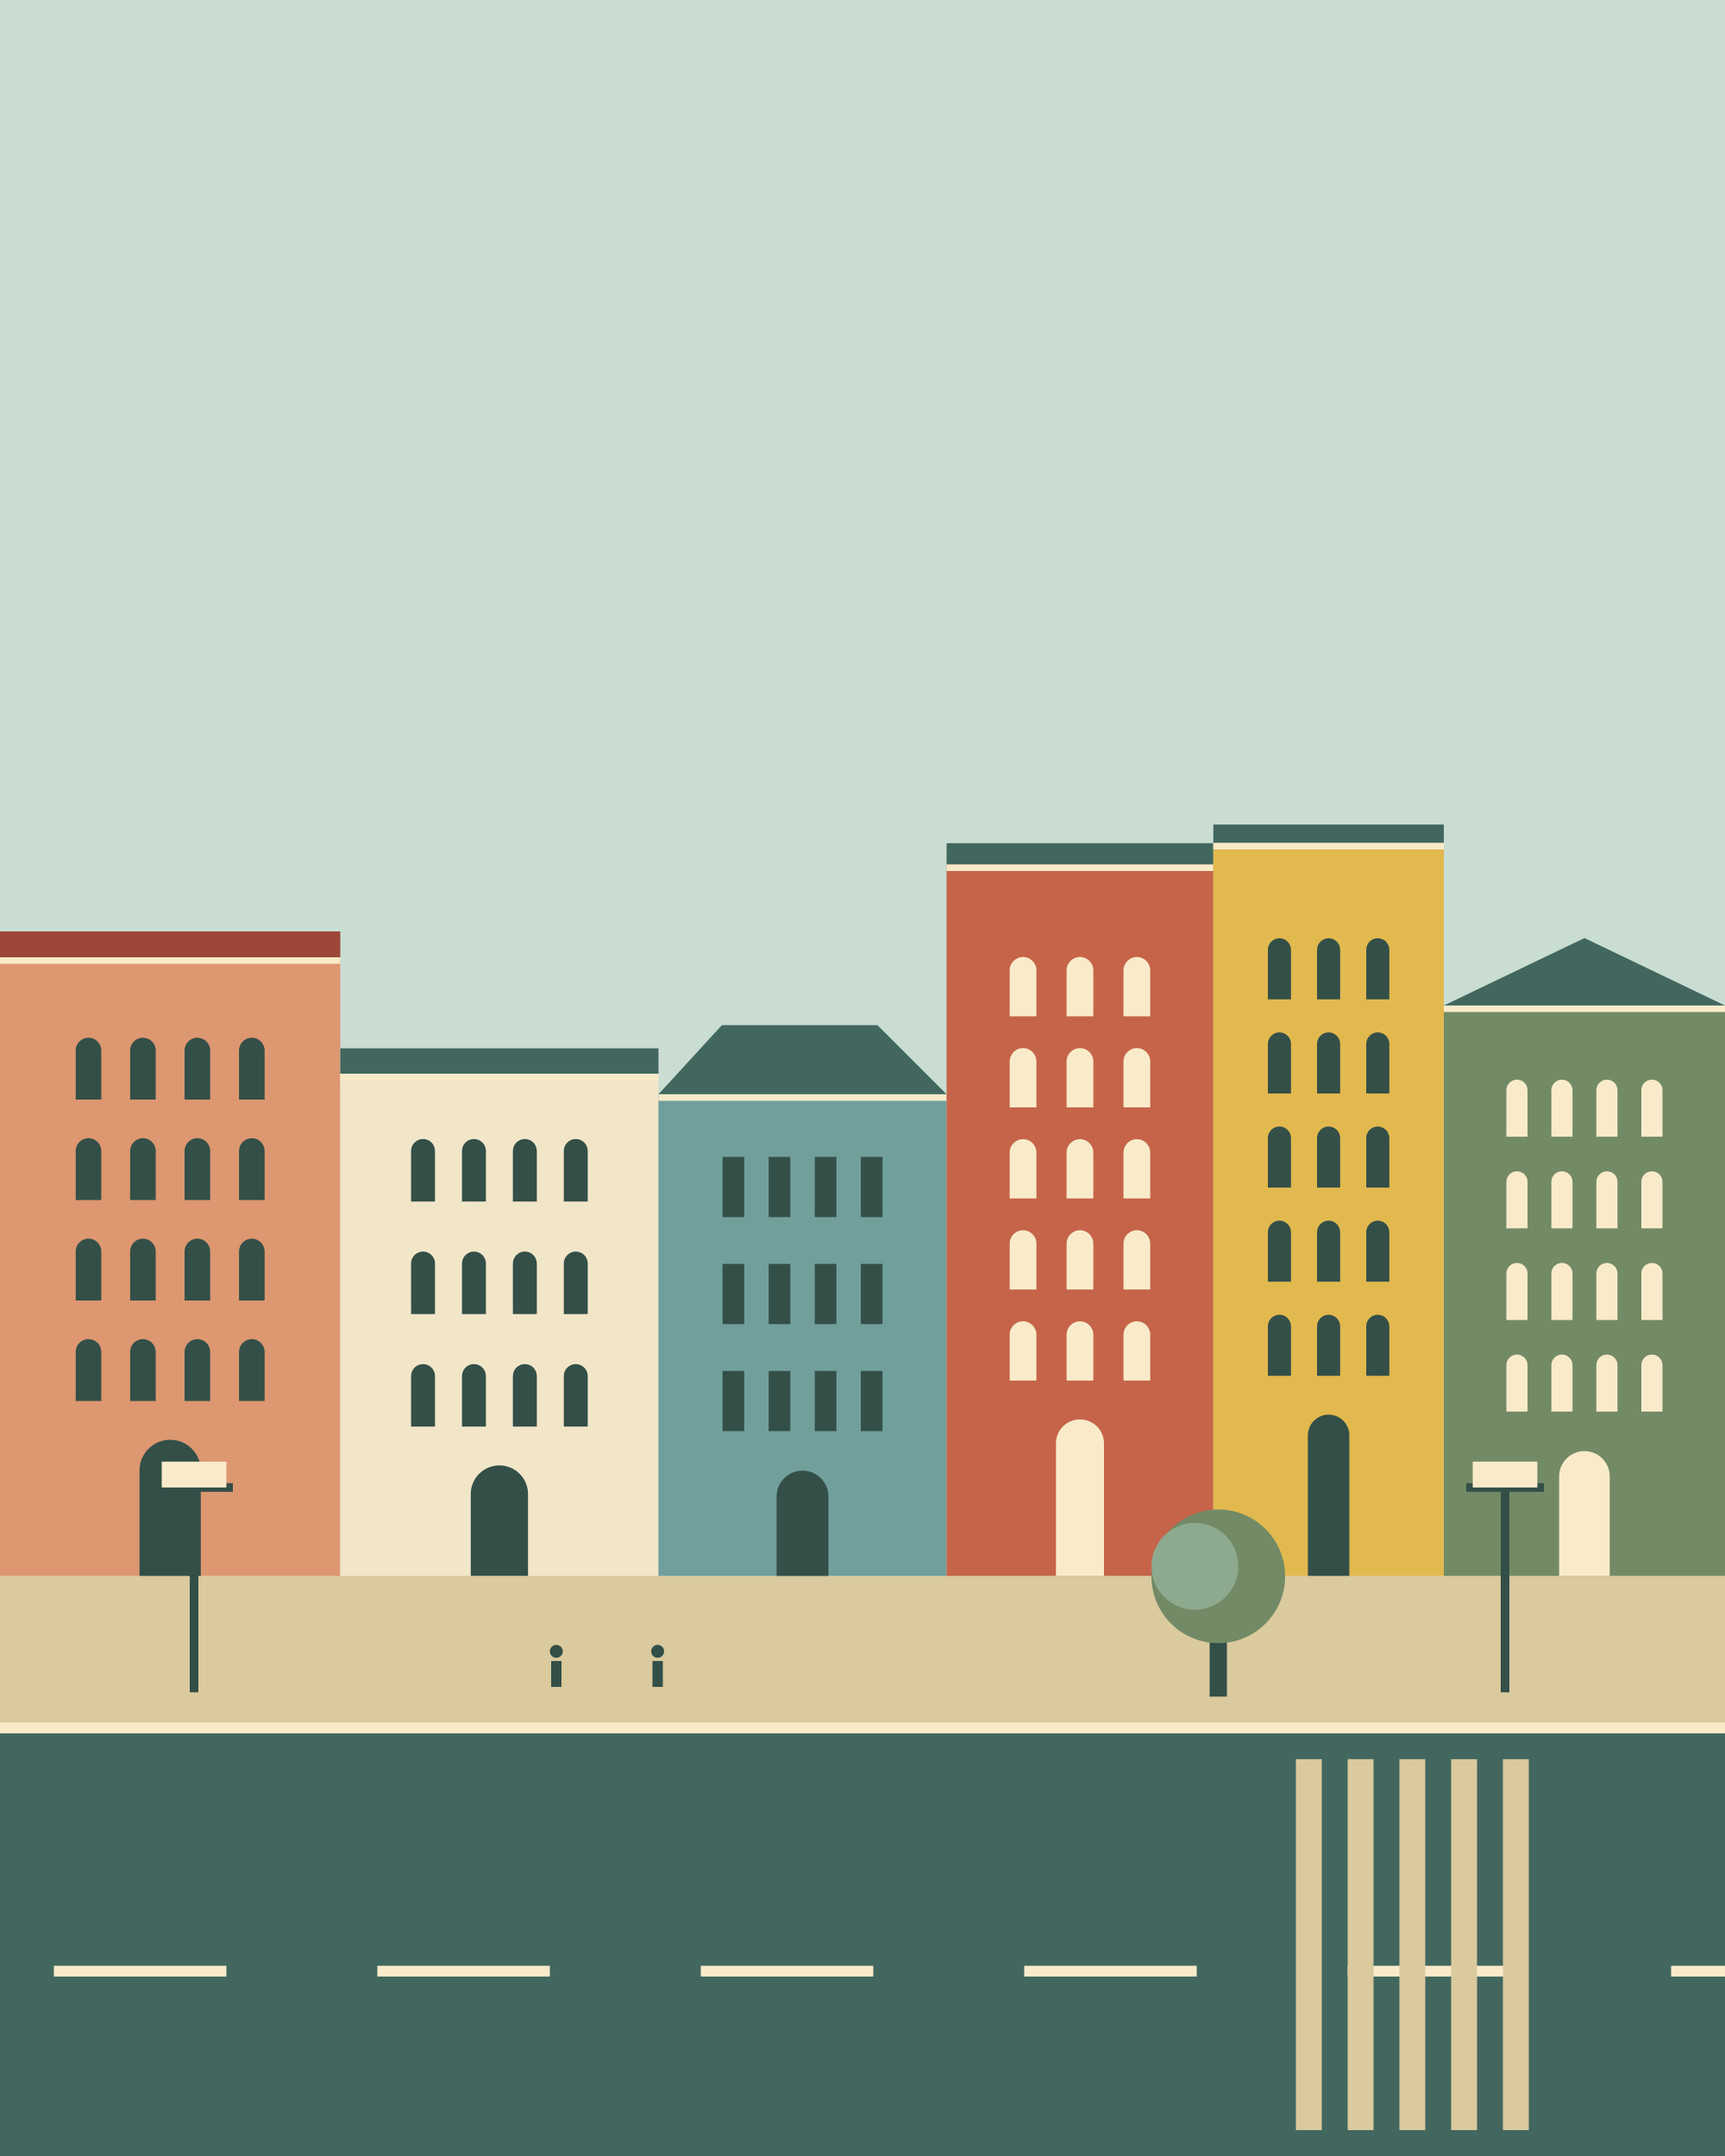
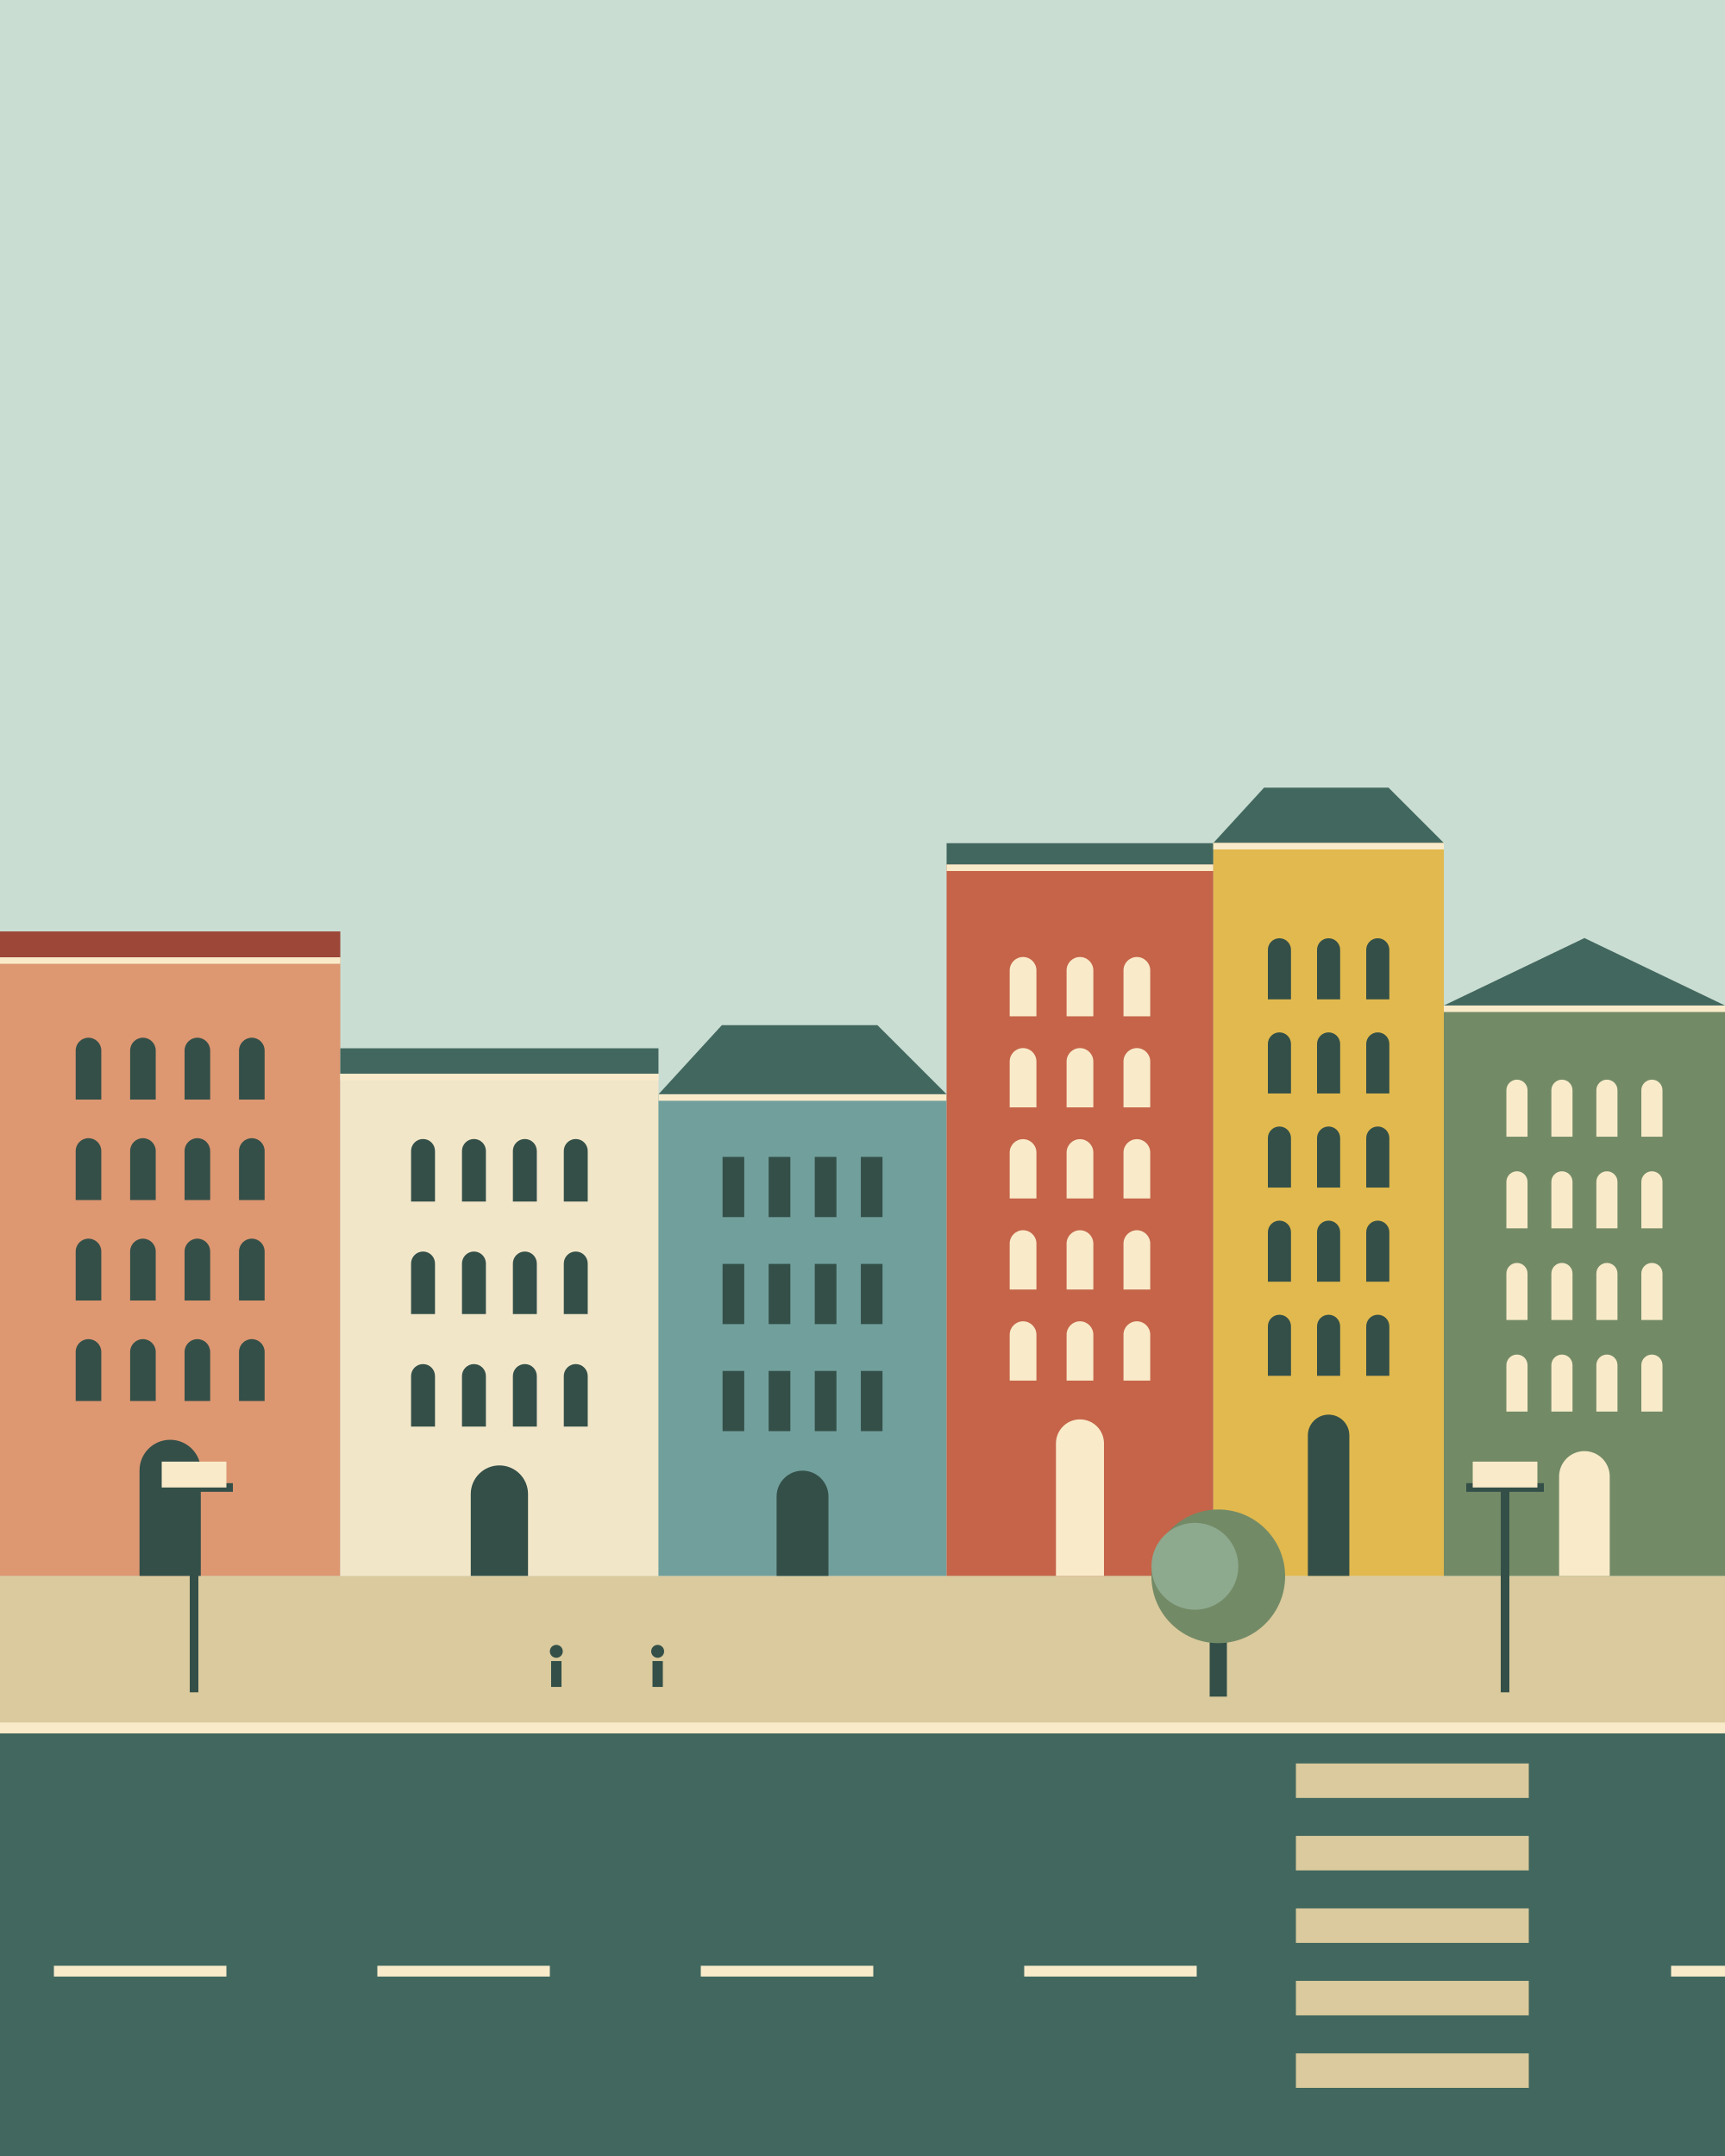
<svg xmlns="http://www.w3.org/2000/svg" width="800" height="1000" viewBox="0 0 800 1000" role="img" aria-label="道路沿い・palette-comparison">
  <rect x="0" y="0" width="800" height="1000" fill="#c9ddd2" />
  <rect x="0" y="730.93" width="800" height="73" fill="#daca9d" />
  <rect x="0" y="803.93" width="800" height="196.07" fill="#42675e" />
  <g data-building="b0-0">
    <rect x="0" y="444.02" width="157.82" height="286.91" fill="#dd9771" />
    <rect x="0" y="432.02" width="157.82" height="12" fill="#9c4738" />
    <rect x="0" y="444.02" width="157.82" height="3" fill="#f9ebca" />
    <path d="M35.1 510.01V487.25a5.93 5.93 0 0 1 11.87 0V510.01Z" fill="#334f48" />
    <path d="M60.35 510.01V487.25a5.93 5.93 0 0 1 11.87 0V510.01Z" fill="#334f48" />
    <path d="M85.6 510.01V487.25a5.93 5.93 0 0 1 11.87 0V510.01Z" fill="#334f48" />
    <path d="M110.85 510.01V487.25a5.93 5.93 0 0 1 11.87 0V510.01Z" fill="#334f48" />
    <path d="M35.1 556.61V533.85a5.93 5.93 0 0 1 11.87 0V556.61Z" fill="#334f48" />
    <path d="M60.35 556.61V533.85a5.93 5.93 0 0 1 11.87 0V556.61Z" fill="#334f48" />
    <path d="M85.6 556.61V533.85a5.93 5.93 0 0 1 11.87 0V556.61Z" fill="#334f48" />
    <path d="M110.85 556.61V533.85a5.93 5.93 0 0 1 11.87 0V556.61Z" fill="#334f48" />
    <path d="M35.1 603.21V580.45a5.93 5.93 0 0 1 11.87 0V603.21Z" fill="#334f48" />
    <path d="M60.35 603.21V580.45a5.93 5.93 0 0 1 11.87 0V603.21Z" fill="#334f48" />
    <path d="M85.6 603.21V580.45a5.93 5.93 0 0 1 11.87 0V603.21Z" fill="#334f48" />
    <path d="M110.85 603.21V580.45a5.93 5.93 0 0 1 11.87 0V603.21Z" fill="#334f48" />
    <path d="M35.1 649.81V627.05a5.93 5.93 0 0 1 11.87 0V649.81Z" fill="#334f48" />
    <path d="M60.35 649.81V627.05a5.93 5.93 0 0 1 11.87 0V649.81Z" fill="#334f48" />
    <path d="M85.6 649.81V627.05a5.93 5.93 0 0 1 11.87 0V649.81Z" fill="#334f48" />
    <path d="M110.85 649.81V627.05a5.93 5.93 0 0 1 11.87 0V649.81Z" fill="#334f48" />
    <path d="M64.71 730.93V682.01a14.2 14.2 0 0 1 28.41 0V730.93Z" fill="#334f48" />
  </g>
  <g data-building="b0-1">
    <rect x="157.82" y="498.02" width="147.56" height="232.91" fill="#f2e6c9" />
    <rect x="157.82" y="486.22" width="147.56" height="11.8" fill="#42675e" />
    <rect x="157.82" y="498.02" width="147.56" height="3" fill="#f9ebca" />
    <path d="M190.64 557.3V533.85a5.55 5.55 0 0 1 11.1 0V557.3Z" fill="#334f48" />
    <path d="M214.25 557.3V533.85a5.55 5.55 0 0 1 11.1 0V557.3Z" fill="#334f48" />
    <path d="M237.86 557.3V533.85a5.55 5.55 0 0 1 11.1 0V557.3Z" fill="#334f48" />
    <path d="M261.47 557.3V533.85a5.55 5.55 0 0 1 11.1 0V557.3Z" fill="#334f48" />
    <path d="M190.64 609.49V586.04a5.55 5.55 0 0 1 11.1 0V609.49Z" fill="#334f48" />
    <path d="M214.25 609.49V586.04a5.55 5.55 0 0 1 11.1 0V609.49Z" fill="#334f48" />
    <path d="M237.86 609.49V586.04a5.55 5.55 0 0 1 11.1 0V609.49Z" fill="#334f48" />
    <path d="M261.47 609.49V586.04a5.55 5.55 0 0 1 11.1 0V609.49Z" fill="#334f48" />
    <path d="M190.64 661.69V638.24a5.55 5.55 0 0 1 11.1 0V661.69Z" fill="#334f48" />
    <path d="M214.25 661.69V638.24a5.55 5.55 0 0 1 11.1 0V661.69Z" fill="#334f48" />
    <path d="M237.86 661.69V638.24a5.55 5.55 0 0 1 11.1 0V661.69Z" fill="#334f48" />
    <path d="M261.47 661.69V638.24a5.55 5.55 0 0 1 11.1 0V661.69Z" fill="#334f48" />
    <path d="M218.32 730.93V692.97a13.28 13.28 0 0 1 26.56 0V730.93Z" fill="#334f48" />
  </g>
  <g data-building="b0-2">
    <rect x="305.38" y="507.56" width="133.62" height="223.37" fill="#719f9c" />
    <polygon points="305.38,507.56 334.78,475.49 406.93,475.49 439,507.56" fill="#42675e" />
    <rect x="305.38" y="507.56" width="133.62" height="3" fill="#f9ebca" />
    <rect x="335.1" y="536.6" width="10.05" height="27.92" fill="#334f48" />
    <rect x="356.48" y="536.6" width="10.05" height="27.92" fill="#334f48" />
    <rect x="377.86" y="536.6" width="10.05" height="27.92" fill="#334f48" />
    <rect x="399.23" y="536.6" width="10.05" height="27.92" fill="#334f48" />
    <rect x="335.1" y="586.23" width="10.05" height="27.92" fill="#334f48" />
    <rect x="356.48" y="586.23" width="10.05" height="27.92" fill="#334f48" />
    <rect x="377.86" y="586.23" width="10.05" height="27.92" fill="#334f48" />
    <rect x="399.23" y="586.23" width="10.05" height="27.92" fill="#334f48" />
    <rect x="335.1" y="635.87" width="10.05" height="27.92" fill="#334f48" />
    <rect x="356.48" y="635.87" width="10.05" height="27.92" fill="#334f48" />
    <rect x="377.86" y="635.87" width="10.05" height="27.92" fill="#334f48" />
    <rect x="399.23" y="635.87" width="10.05" height="27.92" fill="#334f48" />
    <path d="M360.16 730.93V693.81a12.03 12.03 0 0 1 24.05 0V730.93Z" fill="#334f48" />
  </g>
  <g data-building="b0-3">
    <rect x="439" y="400.99" width="123.71" height="329.94" fill="#c56449" />
    <rect x="439" y="391.09" width="123.71" height="9.9" fill="#42675e" />
    <rect x="439" y="400.99" width="123.71" height="3" fill="#f9ebca" />
    <path d="M468.26 471.38V450.08a6.2 6.2 0 0 1 12.4 0V471.38Z" fill="#f9ebca" />
    <path d="M494.65 471.38V450.08a6.2 6.2 0 0 1 12.4 0V471.38Z" fill="#f9ebca" />
    <path d="M521.04 471.38V450.08a6.2 6.2 0 0 1 12.4 0V471.38Z" fill="#f9ebca" />
    <path d="M468.26 513.62V492.33a6.2 6.2 0 0 1 12.4 0V513.62Z" fill="#f9ebca" />
    <path d="M494.65 513.62V492.33a6.2 6.2 0 0 1 12.4 0V513.62Z" fill="#f9ebca" />
    <path d="M521.04 513.62V492.33a6.2 6.2 0 0 1 12.4 0V513.62Z" fill="#f9ebca" />
    <path d="M468.26 555.86V534.57a6.2 6.2 0 0 1 12.4 0V555.86Z" fill="#f9ebca" />
    <path d="M494.65 555.86V534.57a6.2 6.2 0 0 1 12.4 0V555.86Z" fill="#f9ebca" />
    <path d="M521.04 555.86V534.57a6.2 6.2 0 0 1 12.4 0V555.86Z" fill="#f9ebca" />
    <path d="M468.26 598.1V576.81a6.2 6.2 0 0 1 12.4 0V598.1Z" fill="#f9ebca" />
    <path d="M494.65 598.1V576.81a6.2 6.2 0 0 1 12.4 0V598.1Z" fill="#f9ebca" />
    <path d="M521.04 598.1V576.81a6.2 6.2 0 0 1 12.4 0V598.1Z" fill="#f9ebca" />
    <path d="M468.26 640.34V619.05a6.2 6.2 0 0 1 12.4 0V640.34Z" fill="#f9ebca" />
    <path d="M494.65 640.34V619.05a6.2 6.2 0 0 1 12.4 0V640.34Z" fill="#f9ebca" />
    <path d="M521.04 640.34V619.05a6.2 6.2 0 0 1 12.4 0V640.34Z" fill="#f9ebca" />
    <path d="M489.72 730.93V669.48a11.13 11.13 0 0 1 22.27 0V730.93Z" fill="#f9ebca" />
  </g>
  <g data-building="b0-4">
    <rect x="562.71" y="390.99" width="106.9" height="339.94" fill="#e2b94e" />
-     <rect x="562.71" y="382.44" width="106.9" height="8.55" fill="#42675e" />
+     <polygon points="562.71,390.99 586.23,365.33 643.95,365.33 669.61,390.99" fill="#42675e" />
    <rect x="562.71" y="390.99" width="106.9" height="3" fill="#f9ebca" />
    <path d="M588 463.51V440.54a5.36 5.36 0 0 1 10.72 0V463.51Z" fill="#334f48" />
    <path d="M610.8 463.51V440.54a5.36 5.36 0 0 1 10.72 0V463.51Z" fill="#334f48" />
    <path d="M633.61 463.51V440.54a5.36 5.36 0 0 1 10.72 0V463.51Z" fill="#334f48" />
    <path d="M588 507.17V484.2a5.36 5.36 0 0 1 10.72 0V507.17Z" fill="#334f48" />
    <path d="M610.8 507.17V484.2a5.36 5.36 0 0 1 10.72 0V507.17Z" fill="#334f48" />
    <path d="M633.61 507.17V484.2a5.36 5.36 0 0 1 10.72 0V507.17Z" fill="#334f48" />
    <path d="M588 550.83V527.86a5.36 5.36 0 0 1 10.72 0V550.83Z" fill="#334f48" />
    <path d="M610.8 550.83V527.86a5.36 5.36 0 0 1 10.72 0V550.83Z" fill="#334f48" />
    <path d="M633.61 550.83V527.86a5.36 5.36 0 0 1 10.72 0V550.83Z" fill="#334f48" />
    <path d="M588 594.49V571.52a5.36 5.36 0 0 1 10.72 0V594.49Z" fill="#334f48" />
    <path d="M610.8 594.49V571.52a5.36 5.36 0 0 1 10.72 0V594.49Z" fill="#334f48" />
    <path d="M633.61 594.49V571.52a5.36 5.36 0 0 1 10.72 0V594.49Z" fill="#334f48" />
    <path d="M588 638.14V615.17a5.36 5.36 0 0 1 10.72 0V638.14Z" fill="#334f48" />
    <path d="M610.8 638.14V615.17a5.36 5.36 0 0 1 10.72 0V638.14Z" fill="#334f48" />
    <path d="M633.61 638.14V615.17a5.36 5.36 0 0 1 10.72 0V638.14Z" fill="#334f48" />
    <path d="M606.54 730.93V665.76a9.62 9.62 0 0 1 19.24 0V730.93Z" fill="#334f48" />
  </g>
  <g data-building="b0-5">
    <rect x="669.61" y="466.38" width="130.39" height="264.55" fill="#738a66" />
    <polygon points="669.61,466.38 734.81,435.09 800,466.38" fill="#42675e" />
    <rect x="669.61" y="466.38" width="130.39" height="3" fill="#f9ebca" />
    <path d="M698.61 527.23V505.67a4.9 4.9 0 0 1 9.81 0V527.23Z" fill="#f9ebca" />
    <path d="M719.47 527.23V505.67a4.9 4.9 0 0 1 9.81 0V527.23Z" fill="#f9ebca" />
    <path d="M740.33 527.23V505.67a4.9 4.9 0 0 1 9.81 0V527.23Z" fill="#f9ebca" />
    <path d="M761.2 527.23V505.67a4.9 4.9 0 0 1 9.81 0V527.23Z" fill="#f9ebca" />
    <path d="M698.61 569.73V548.17a4.9 4.9 0 0 1 9.81 0V569.73Z" fill="#f9ebca" />
    <path d="M719.47 569.73V548.17a4.9 4.9 0 0 1 9.81 0V569.73Z" fill="#f9ebca" />
    <path d="M740.33 569.73V548.17a4.9 4.9 0 0 1 9.81 0V569.73Z" fill="#f9ebca" />
    <path d="M761.2 569.73V548.17a4.9 4.9 0 0 1 9.81 0V569.73Z" fill="#f9ebca" />
    <path d="M698.61 612.23V590.68a4.9 4.9 0 0 1 9.81 0V612.23Z" fill="#f9ebca" />
    <path d="M719.47 612.23V590.68a4.9 4.9 0 0 1 9.81 0V612.23Z" fill="#f9ebca" />
    <path d="M740.33 612.23V590.68a4.9 4.9 0 0 1 9.81 0V612.23Z" fill="#f9ebca" />
    <path d="M761.2 612.23V590.68a4.9 4.9 0 0 1 9.81 0V612.23Z" fill="#f9ebca" />
    <path d="M698.61 654.73V633.18a4.9 4.9 0 0 1 9.81 0V654.73Z" fill="#f9ebca" />
    <path d="M719.47 654.73V633.18a4.9 4.9 0 0 1 9.81 0V654.73Z" fill="#f9ebca" />
    <path d="M740.33 654.73V633.18a4.9 4.9 0 0 1 9.81 0V654.73Z" fill="#f9ebca" />
    <path d="M761.2 654.73V633.18a4.9 4.9 0 0 1 9.81 0V654.73Z" fill="#f9ebca" />
    <path d="M723.07 730.93V684.46a11.74 11.74 0 0 1 23.47 0V730.93Z" fill="#f9ebca" />
  </g>
  <rect x="0" y="798.93" width="800" height="5" fill="#f9ebca" />
  <rect x="25" y="911.77" width="80" height="5" fill="#f9ebca" />
  <rect x="175" y="911.77" width="80" height="5" fill="#f9ebca" />
  <rect x="325" y="911.77" width="80" height="5" fill="#f9ebca" />
  <rect x="475" y="911.77" width="80" height="5" fill="#f9ebca" />
-   <rect x="625" y="911.77" width="80" height="5" fill="#f9ebca" />
  <rect x="775" y="911.77" width="80" height="5" fill="#f9ebca" />
-   <rect x="601" y="815.93" width="12" height="172.07" fill="#daca9d" />
-   <rect x="625" y="815.93" width="12" height="172.07" fill="#daca9d" />
-   <rect x="649" y="815.93" width="12" height="172.07" fill="#daca9d" />
-   <rect x="673" y="815.93" width="12" height="172.07" fill="#daca9d" />
-   <rect x="697" y="815.93" width="12" height="172.07" fill="#daca9d" />
+   <g data-crosswalk="true">
+     <rect x="601" y="817.93" width="108" height="16" fill="#daca9d" />
+     <rect x="601" y="851.54" width="108" height="16" fill="#daca9d" />
+     <rect x="601" y="885.16" width="108" height="16" fill="#daca9d" />
+     <rect x="601" y="918.77" width="108" height="16" fill="#daca9d" />
+     <rect x="601" y="952.39" width="108" height="16" fill="#daca9d" />
+   </g>
  <rect x="561" y="749.73" width="8" height="37.2" fill="#334f48" />
  <circle cx="565" cy="731.13" r="31" fill="#738a66" />
  <circle cx="554.15" cy="726.48" r="20.15" fill="#8da98e" />
  <rect x="88" y="689.93" width="4" height="95" fill="#334f48" />
  <path d="M72 689.93h36" fill="none" stroke="#334f48" stroke-width="4" />
  <rect x="75" y="677.93" width="30" height="12" fill="#f9ebca" />
  <rect x="696" y="689.93" width="4" height="95" fill="#334f48" />
  <path d="M680 689.93h36" fill="none" stroke="#334f48" stroke-width="4" />
  <rect x="683" y="677.93" width="30" height="12" fill="#f9ebca" />
  <circle cx="258" cy="765.93" r="3" fill="#334f48" />
  <rect x="255.6" y="770.43" width="4.8" height="12" fill="#334f48" />
  <circle cx="305" cy="765.93" r="3" fill="#334f48" />
  <rect x="302.6" y="770.43" width="4.8" height="12" fill="#334f48" />
</svg>
